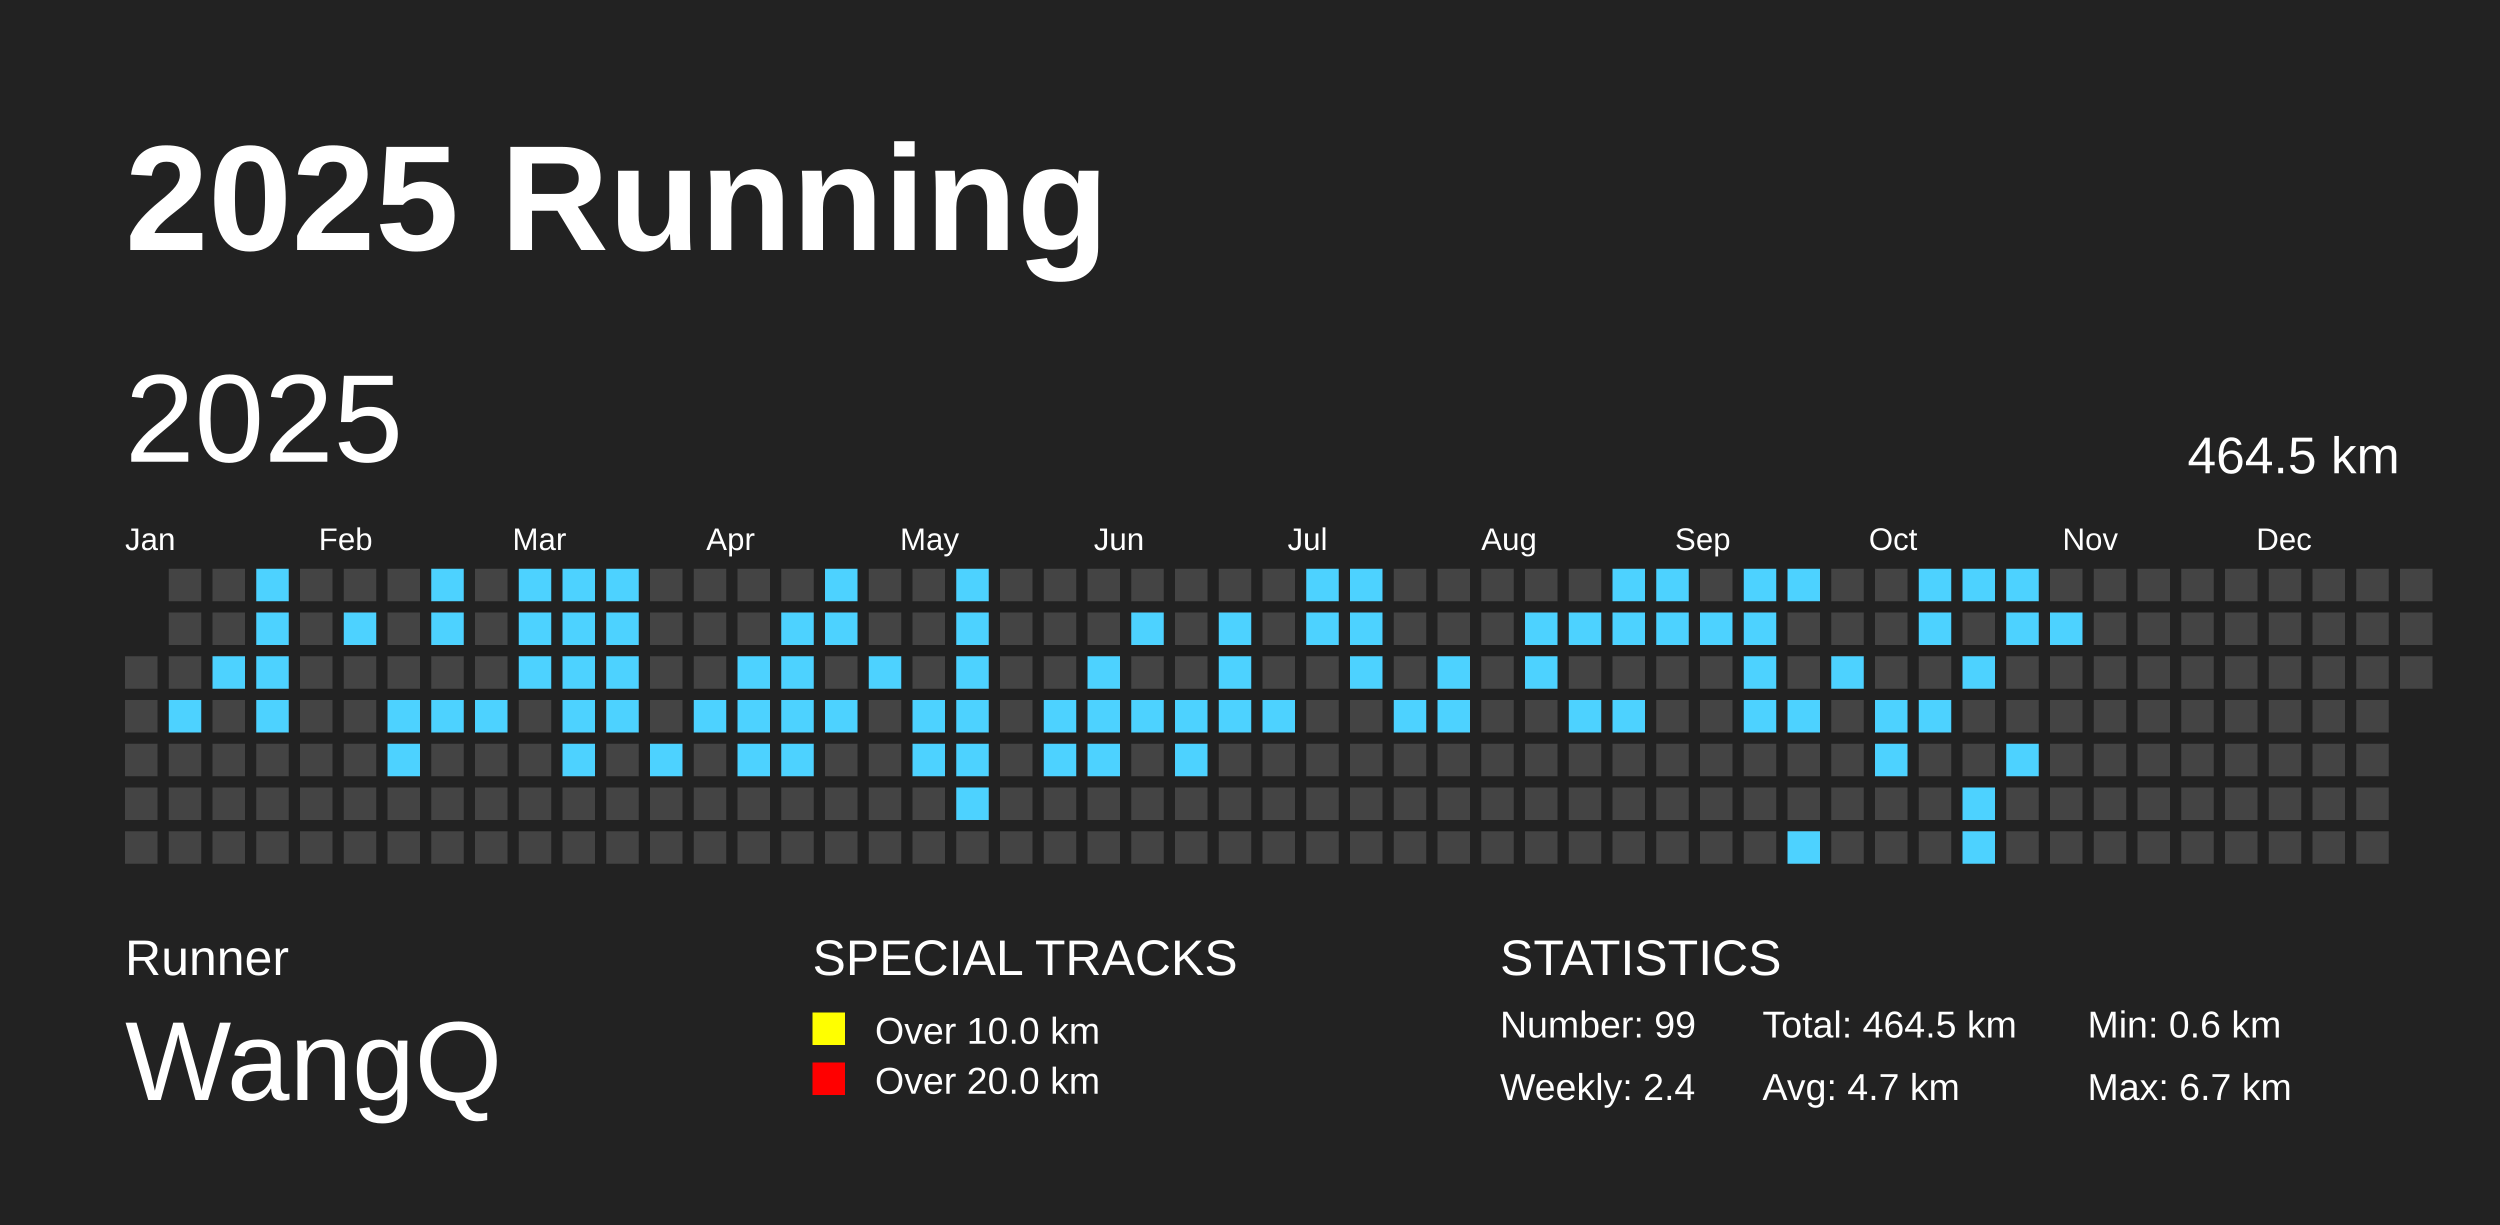
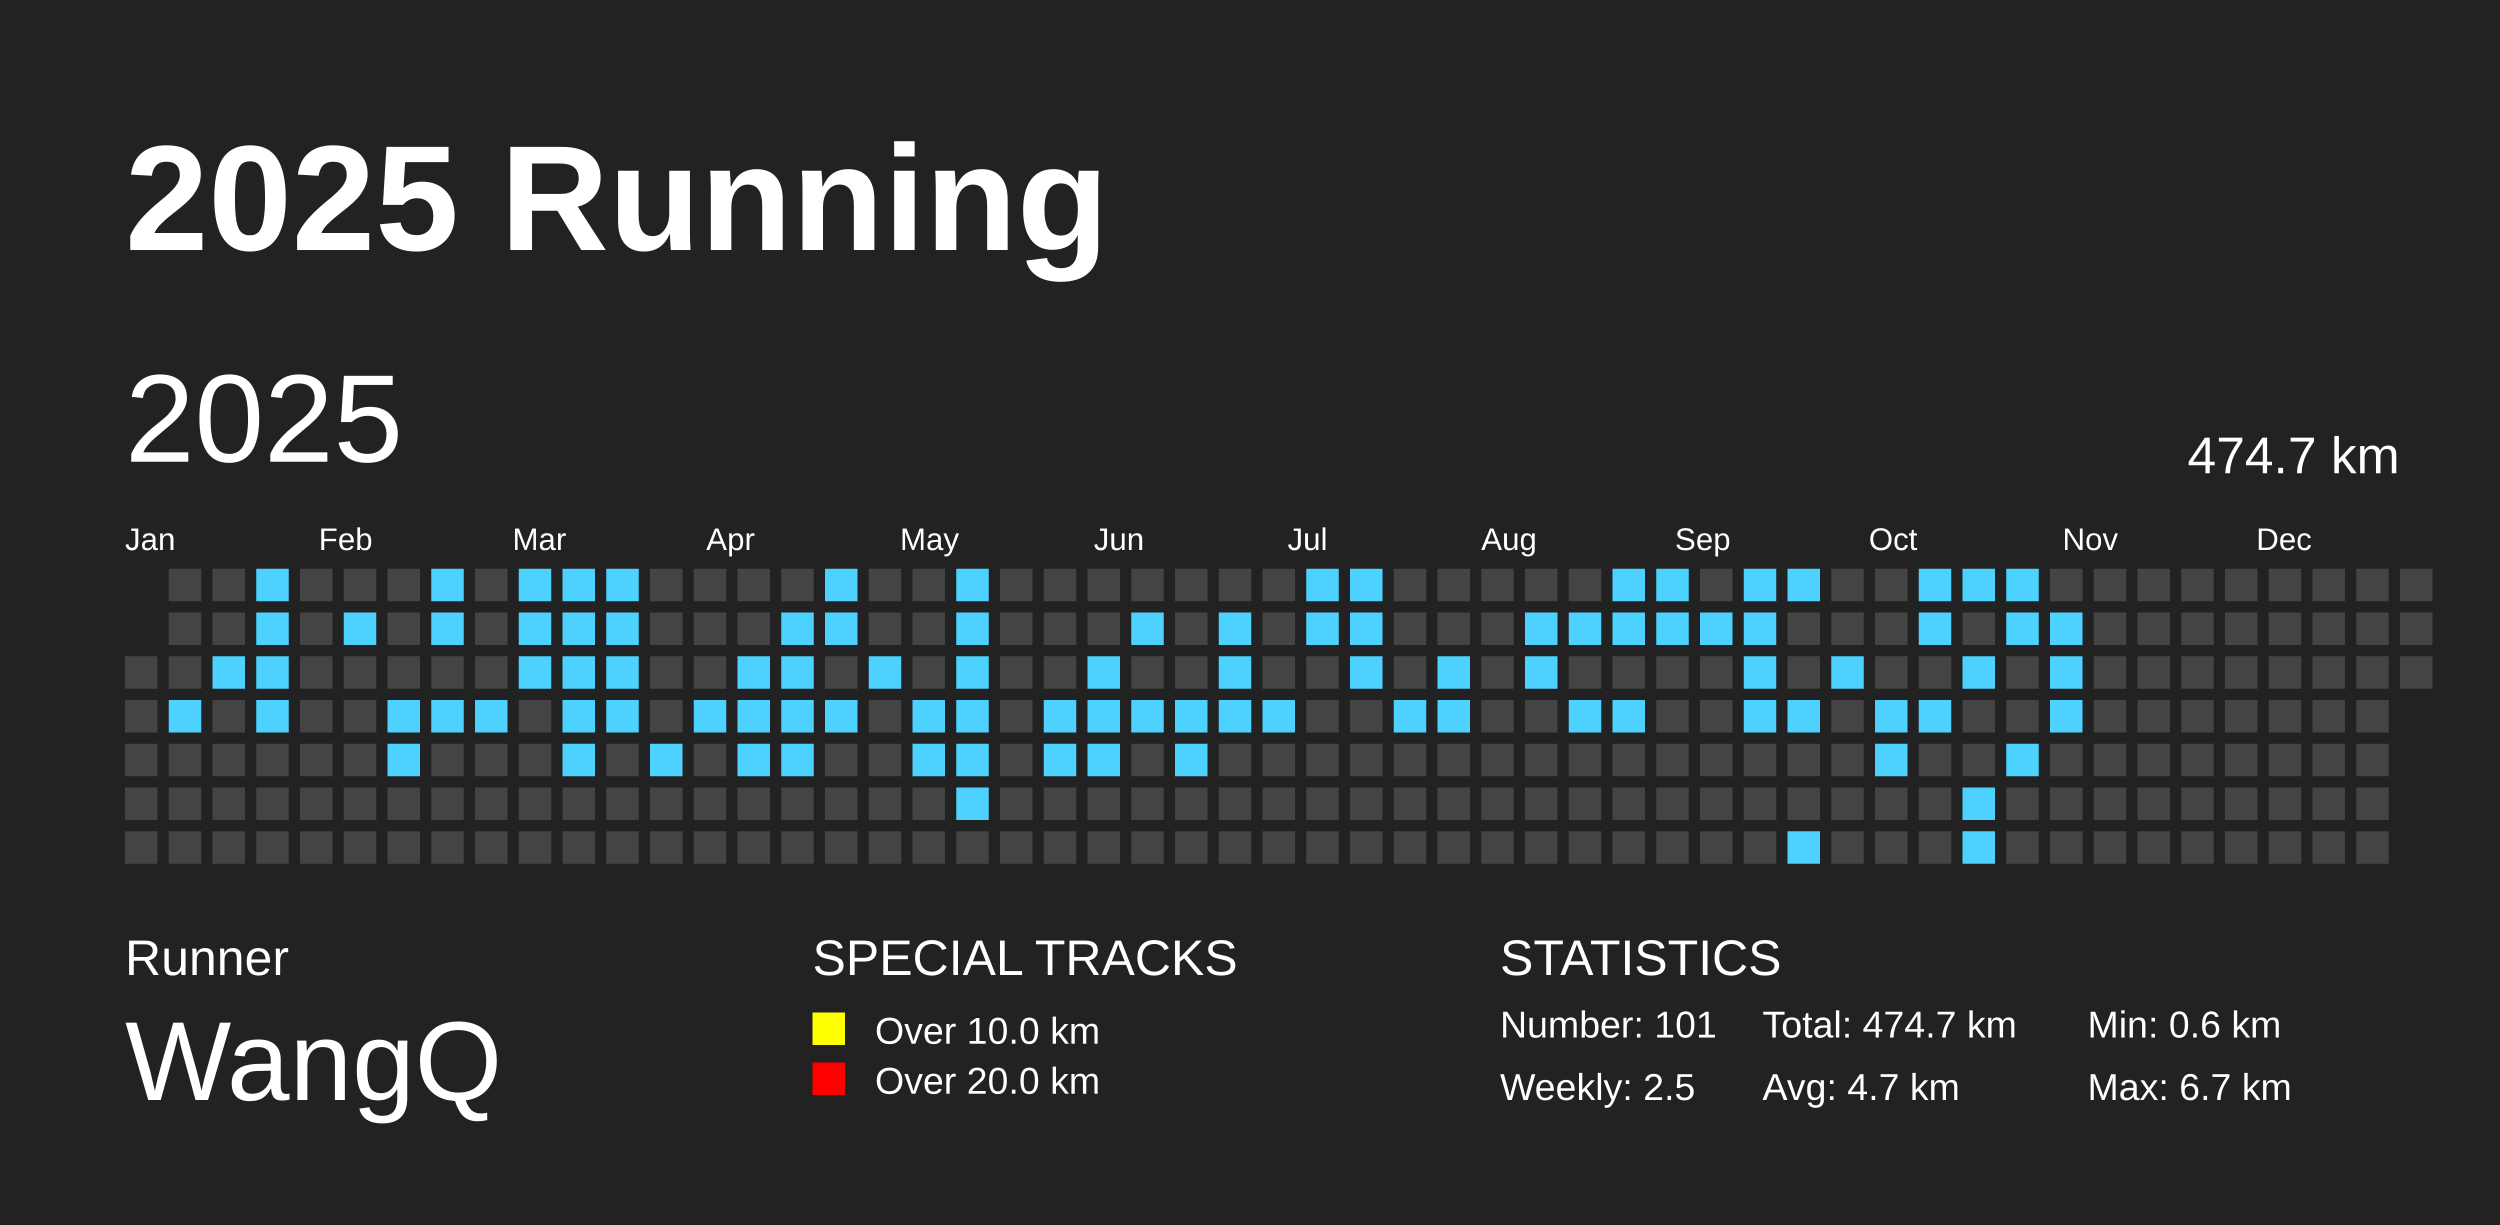
<svg xmlns="http://www.w3.org/2000/svg" baseProfile="full" height="98mm" version="1.1" viewBox="0,0,200,98" width="200mm">
  <defs />
  <rect fill="#222222" height="98" width="200" x="0" y="0" />
  <text fill="#FFFFFF" style="font-size:12px; font-family:Arial; font-weight:bold;" x="10" y="20">2025 Running</text>
  <text fill="#FFFFFF" style="font-size:4px; font-family:Arial" x="10" y="78">Runner</text>
  <text fill="#FFFFFF" style="font-size:9px; font-family:Arial" x="10" y="88">WangQ</text>
  <text fill="#FFFFFF" style="font-size:4px; font-family:Arial" x="65" y="78">SPECIAL TRACKS</text>
  <rect fill="yellow" height="2.6" width="2.6" x="65" y="81" />
  <text fill="#FFFFFF" style="font-size:3px; font-family:Arial" x="70" y="83.5">Over 10.0 km</text>
  <rect fill="red" height="2.6" width="2.6" x="65" y="85" />
  <text fill="#FFFFFF" style="font-size:3px; font-family:Arial" x="70" y="87.5">Over 20.0 km</text>
  <text fill="#FFFFFF" style="font-size:4px; font-family:Arial" x="120" y="78">STATISTICS</text>
-   <text fill="#FFFFFF" style="font-size:3px; font-family:Arial" x="120" y="83">Number: 99</text>
-   <text fill="#FFFFFF" style="font-size:3px; font-family:Arial" x="120" y="88">Weekly: 2.4</text>
-   <text fill="#FFFFFF" style="font-size:3px; font-family:Arial" x="141" y="83">Total: 464.5 km</text>
+   <text fill="#FFFFFF" style="font-size:3px; font-family:Arial" x="120" y="83">Number: 101</text>
+   <text fill="#FFFFFF" style="font-size:3px; font-family:Arial" x="120" y="88">Weekly: 2.5</text>
+   <text fill="#FFFFFF" style="font-size:3px; font-family:Arial" x="141" y="83">Total: 474.7 km</text>
  <text fill="#FFFFFF" style="font-size:3px; font-family:Arial" x="141" y="88">Avg: 4.7 km</text>
  <text fill="#FFFFFF" style="font-size:3px; font-family:Arial" x="167" y="83">Min: 0.6 km</text>
  <text fill="#FFFFFF" style="font-size:3px; font-family:Arial" x="167" y="88">Max: 6.7 km</text>
  <text dominant-baseline="hanging" fill="#FFFFFF" style="font-size:10.0px; font-family:Arial;" x="10" y="30">2025</text>
-   <text dominant-baseline="hanging" fill="#FFFFFF" style="font-size:4.125px; font-family:Arial;" x="175" y="35">464.5 km</text>
+   <text dominant-baseline="hanging" fill="#FFFFFF" style="font-size:4.125px; font-family:Arial;" x="175" y="35">474.7 km</text>
  <text fill="#FFFFFF" style="font-size:2.5px; font-family:Arial" x="10.0" y="44">Jan</text>
  <text fill="#FFFFFF" style="font-size:2.5px; font-family:Arial" x="25.5" y="44">Feb</text>
  <text fill="#FFFFFF" style="font-size:2.5px; font-family:Arial" x="41.0" y="44">Mar</text>
  <text fill="#FFFFFF" style="font-size:2.5px; font-family:Arial" x="56.5" y="44">Apr</text>
  <text fill="#FFFFFF" style="font-size:2.5px; font-family:Arial" x="72.0" y="44">May</text>
  <text fill="#FFFFFF" style="font-size:2.5px; font-family:Arial" x="87.5" y="44">Jun</text>
  <text fill="#FFFFFF" style="font-size:2.5px; font-family:Arial" x="103.0" y="44">Jul</text>
  <text fill="#FFFFFF" style="font-size:2.5px; font-family:Arial" x="118.5" y="44">Aug</text>
  <text fill="#FFFFFF" style="font-size:2.5px; font-family:Arial" x="134.0" y="44">Sep</text>
  <text fill="#FFFFFF" style="font-size:2.5px; font-family:Arial" x="149.5" y="44">Oct</text>
  <text fill="#FFFFFF" style="font-size:2.5px; font-family:Arial" x="165.0" y="44">Nov</text>
  <text fill="#FFFFFF" style="font-size:2.5px; font-family:Arial" x="180.5" y="44">Dec</text>
  <rect fill="#444444" height="2.6" width="2.6" x="10.0" y="52.5" />
  <rect fill="#444444" height="2.6" width="2.6" x="10.0" y="56.0" />
  <rect fill="#444444" height="2.6" width="2.6" x="10.0" y="59.5" />
  <rect fill="#444444" height="2.6" width="2.6" x="10.0" y="63.0" />
  <rect fill="#444444" height="2.6" width="2.6" x="10.0" y="66.5" />
  <rect fill="#444444" height="2.6" width="2.6" x="13.5" y="45.5" />
  <rect fill="#444444" height="2.6" width="2.6" x="13.5" y="49.0" />
  <rect fill="#444444" height="2.6" width="2.6" x="13.5" y="52.5" />
  <rect fill="#4DD2FF" height="2.6" width="2.6" x="13.5" y="56.0" />
  <rect fill="#444444" height="2.6" width="2.6" x="13.5" y="59.5" />
  <rect fill="#444444" height="2.6" width="2.6" x="13.5" y="63.0" />
  <rect fill="#444444" height="2.6" width="2.6" x="13.5" y="66.5" />
  <rect fill="#444444" height="2.6" width="2.6" x="17.0" y="45.5" />
  <rect fill="#444444" height="2.6" width="2.6" x="17.0" y="49.0" />
  <rect fill="#4DD2FF" height="2.6" width="2.6" x="17.0" y="52.5" />
  <rect fill="#444444" height="2.6" width="2.6" x="17.0" y="56.0" />
  <rect fill="#444444" height="2.6" width="2.6" x="17.0" y="59.5" />
  <rect fill="#444444" height="2.6" width="2.6" x="17.0" y="63.0" />
  <rect fill="#444444" height="2.6" width="2.6" x="17.0" y="66.5" />
  <rect fill="#4DD2FF" height="2.6" width="2.6" x="20.5" y="45.5" />
  <rect fill="#4DD2FF" height="2.6" width="2.6" x="20.5" y="49.0" />
  <rect fill="#4DD2FF" height="2.6" width="2.6" x="20.5" y="52.5" />
  <rect fill="#4DD2FF" height="2.6" width="2.6" x="20.5" y="56.0" />
  <rect fill="#444444" height="2.6" width="2.6" x="20.5" y="59.5" />
  <rect fill="#444444" height="2.6" width="2.6" x="20.5" y="63.0" />
  <rect fill="#444444" height="2.6" width="2.6" x="20.5" y="66.5" />
  <rect fill="#444444" height="2.6" width="2.6" x="24.0" y="45.5" />
  <rect fill="#444444" height="2.6" width="2.6" x="24.0" y="49.0" />
  <rect fill="#444444" height="2.6" width="2.6" x="24.0" y="52.5" />
  <rect fill="#444444" height="2.6" width="2.6" x="24.0" y="56.0" />
  <rect fill="#444444" height="2.6" width="2.6" x="24.0" y="59.5" />
  <rect fill="#444444" height="2.6" width="2.6" x="24.0" y="63.0" />
  <rect fill="#444444" height="2.6" width="2.6" x="24.0" y="66.5" />
  <rect fill="#444444" height="2.6" width="2.6" x="27.5" y="45.5" />
  <rect fill="#4DD2FF" height="2.6" width="2.6" x="27.5" y="49.0" />
  <rect fill="#444444" height="2.6" width="2.6" x="27.5" y="52.5" />
  <rect fill="#444444" height="2.6" width="2.6" x="27.5" y="56.0" />
  <rect fill="#444444" height="2.6" width="2.6" x="27.5" y="59.5" />
  <rect fill="#444444" height="2.6" width="2.6" x="27.5" y="63.0" />
  <rect fill="#444444" height="2.6" width="2.6" x="27.5" y="66.5" />
  <rect fill="#444444" height="2.6" width="2.6" x="31.0" y="45.5" />
  <rect fill="#444444" height="2.6" width="2.6" x="31.0" y="49.0" />
  <rect fill="#444444" height="2.6" width="2.6" x="31.0" y="52.5" />
  <rect fill="#4DD2FF" height="2.6" width="2.6" x="31.0" y="56.0" />
  <rect fill="#4DD2FF" height="2.6" width="2.6" x="31.0" y="59.5" />
  <rect fill="#444444" height="2.6" width="2.6" x="31.0" y="63.0" />
  <rect fill="#444444" height="2.6" width="2.6" x="31.0" y="66.5" />
  <rect fill="#4DD2FF" height="2.6" width="2.6" x="34.5" y="45.5" />
  <rect fill="#4DD2FF" height="2.6" width="2.6" x="34.5" y="49.0" />
  <rect fill="#444444" height="2.6" width="2.6" x="34.5" y="52.5" />
  <rect fill="#4DD2FF" height="2.6" width="2.6" x="34.5" y="56.0" />
  <rect fill="#444444" height="2.6" width="2.6" x="34.5" y="59.5" />
  <rect fill="#444444" height="2.6" width="2.6" x="34.5" y="63.0" />
  <rect fill="#444444" height="2.6" width="2.6" x="34.5" y="66.5" />
  <rect fill="#444444" height="2.6" width="2.6" x="38.0" y="45.5" />
  <rect fill="#444444" height="2.6" width="2.6" x="38.0" y="49.0" />
  <rect fill="#444444" height="2.6" width="2.6" x="38.0" y="52.5" />
  <rect fill="#4DD2FF" height="2.6" width="2.6" x="38.0" y="56.0" />
  <rect fill="#444444" height="2.6" width="2.6" x="38.0" y="59.5" />
  <rect fill="#444444" height="2.6" width="2.6" x="38.0" y="63.0" />
  <rect fill="#444444" height="2.6" width="2.6" x="38.0" y="66.5" />
  <rect fill="#4DD2FF" height="2.6" width="2.6" x="41.5" y="45.5" />
  <rect fill="#4DD2FF" height="2.6" width="2.6" x="41.5" y="49.0" />
  <rect fill="#4DD2FF" height="2.6" width="2.6" x="41.5" y="52.5" />
  <rect fill="#444444" height="2.6" width="2.6" x="41.5" y="56.0" />
  <rect fill="#444444" height="2.6" width="2.6" x="41.5" y="59.5" />
  <rect fill="#444444" height="2.6" width="2.6" x="41.5" y="63.0" />
  <rect fill="#444444" height="2.6" width="2.6" x="41.5" y="66.5" />
  <rect fill="#4DD2FF" height="2.6" width="2.6" x="45.0" y="45.5" />
  <rect fill="#4DD2FF" height="2.6" width="2.6" x="45.0" y="49.0" />
  <rect fill="#4DD2FF" height="2.6" width="2.6" x="45.0" y="52.5" />
  <rect fill="#4DD2FF" height="2.6" width="2.6" x="45.0" y="56.0" />
  <rect fill="#4DD2FF" height="2.6" width="2.6" x="45.0" y="59.5" />
  <rect fill="#444444" height="2.6" width="2.6" x="45.0" y="63.0" />
  <rect fill="#444444" height="2.6" width="2.6" x="45.0" y="66.5" />
  <rect fill="#4DD2FF" height="2.6" width="2.6" x="48.5" y="45.5" />
  <rect fill="#4DD2FF" height="2.6" width="2.6" x="48.5" y="49.0" />
  <rect fill="#4DD2FF" height="2.6" width="2.6" x="48.5" y="52.5" />
  <rect fill="#4DD2FF" height="2.6" width="2.6" x="48.5" y="56.0" />
  <rect fill="#444444" height="2.6" width="2.6" x="48.5" y="59.5" />
  <rect fill="#444444" height="2.6" width="2.6" x="48.5" y="63.0" />
  <rect fill="#444444" height="2.6" width="2.6" x="48.5" y="66.5" />
  <rect fill="#444444" height="2.6" width="2.6" x="52.0" y="45.5" />
  <rect fill="#444444" height="2.6" width="2.6" x="52.0" y="49.0" />
  <rect fill="#444444" height="2.6" width="2.6" x="52.0" y="52.5" />
  <rect fill="#444444" height="2.6" width="2.6" x="52.0" y="56.0" />
  <rect fill="#4DD2FF" height="2.6" width="2.6" x="52.0" y="59.5" />
  <rect fill="#444444" height="2.6" width="2.6" x="52.0" y="63.0" />
  <rect fill="#444444" height="2.6" width="2.6" x="52.0" y="66.5" />
  <rect fill="#444444" height="2.6" width="2.6" x="55.5" y="45.5" />
  <rect fill="#444444" height="2.6" width="2.6" x="55.5" y="49.0" />
  <rect fill="#444444" height="2.6" width="2.6" x="55.5" y="52.5" />
  <rect fill="#4DD2FF" height="2.6" width="2.6" x="55.5" y="56.0" />
  <rect fill="#444444" height="2.6" width="2.6" x="55.5" y="59.5" />
  <rect fill="#444444" height="2.6" width="2.6" x="55.5" y="63.0" />
  <rect fill="#444444" height="2.6" width="2.6" x="55.5" y="66.5" />
  <rect fill="#444444" height="2.6" width="2.6" x="59.0" y="45.5" />
  <rect fill="#444444" height="2.6" width="2.6" x="59.0" y="49.0" />
  <rect fill="#4DD2FF" height="2.6" width="2.6" x="59.0" y="52.5" />
  <rect fill="#4DD2FF" height="2.6" width="2.6" x="59.0" y="56.0" />
  <rect fill="#4DD2FF" height="2.6" width="2.6" x="59.0" y="59.5" />
  <rect fill="#444444" height="2.6" width="2.6" x="59.0" y="63.0" />
  <rect fill="#444444" height="2.6" width="2.6" x="59.0" y="66.5" />
  <rect fill="#444444" height="2.6" width="2.6" x="62.5" y="45.5" />
  <rect fill="#4DD2FF" height="2.6" width="2.6" x="62.5" y="49.0" />
  <rect fill="#4DD2FF" height="2.6" width="2.6" x="62.5" y="52.5" />
  <rect fill="#4DD2FF" height="2.6" width="2.6" x="62.5" y="56.0" />
  <rect fill="#4DD2FF" height="2.6" width="2.6" x="62.5" y="59.5" />
  <rect fill="#444444" height="2.6" width="2.6" x="62.5" y="63.0" />
  <rect fill="#444444" height="2.6" width="2.6" x="62.5" y="66.5" />
  <rect fill="#4DD2FF" height="2.6" width="2.6" x="66.0" y="45.5" />
  <rect fill="#4DD2FF" height="2.6" width="2.6" x="66.0" y="49.0" />
  <rect fill="#444444" height="2.6" width="2.6" x="66.0" y="52.5" />
  <rect fill="#4DD2FF" height="2.6" width="2.6" x="66.0" y="56.0" />
  <rect fill="#444444" height="2.6" width="2.6" x="66.0" y="59.5" />
  <rect fill="#444444" height="2.6" width="2.6" x="66.0" y="63.0" />
  <rect fill="#444444" height="2.6" width="2.6" x="66.0" y="66.5" />
  <rect fill="#444444" height="2.6" width="2.6" x="69.5" y="45.5" />
  <rect fill="#444444" height="2.6" width="2.6" x="69.5" y="49.0" />
  <rect fill="#4DD2FF" height="2.6" width="2.6" x="69.5" y="52.5" />
  <rect fill="#444444" height="2.6" width="2.6" x="69.5" y="56.0" />
  <rect fill="#444444" height="2.6" width="2.6" x="69.5" y="59.5" />
  <rect fill="#444444" height="2.6" width="2.6" x="69.5" y="63.0" />
  <rect fill="#444444" height="2.6" width="2.6" x="69.5" y="66.5" />
  <rect fill="#444444" height="2.6" width="2.6" x="73.0" y="45.5" />
  <rect fill="#444444" height="2.6" width="2.6" x="73.0" y="49.0" />
  <rect fill="#444444" height="2.6" width="2.6" x="73.0" y="52.5" />
  <rect fill="#4DD2FF" height="2.6" width="2.6" x="73.0" y="56.0" />
  <rect fill="#4DD2FF" height="2.6" width="2.6" x="73.0" y="59.5" />
  <rect fill="#444444" height="2.6" width="2.6" x="73.0" y="63.0" />
  <rect fill="#444444" height="2.6" width="2.6" x="73.0" y="66.5" />
  <rect fill="#4DD2FF" height="2.6" width="2.6" x="76.5" y="45.5" />
  <rect fill="#4DD2FF" height="2.6" width="2.6" x="76.5" y="49.0" />
  <rect fill="#4DD2FF" height="2.6" width="2.6" x="76.5" y="52.5" />
  <rect fill="#4DD2FF" height="2.6" width="2.6" x="76.5" y="56.0" />
  <rect fill="#4DD2FF" height="2.6" width="2.6" x="76.5" y="59.5" />
  <rect fill="#4DD2FF" height="2.6" width="2.6" x="76.5" y="63.0" />
  <rect fill="#444444" height="2.6" width="2.6" x="76.5" y="66.5" />
  <rect fill="#444444" height="2.6" width="2.6" x="80.0" y="45.5" />
  <rect fill="#444444" height="2.6" width="2.6" x="80.0" y="49.0" />
  <rect fill="#444444" height="2.6" width="2.6" x="80.0" y="52.5" />
  <rect fill="#444444" height="2.6" width="2.6" x="80.0" y="56.0" />
  <rect fill="#444444" height="2.6" width="2.6" x="80.0" y="59.5" />
  <rect fill="#444444" height="2.6" width="2.6" x="80.0" y="63.0" />
  <rect fill="#444444" height="2.6" width="2.6" x="80.0" y="66.5" />
  <rect fill="#444444" height="2.6" width="2.6" x="83.5" y="45.5" />
  <rect fill="#444444" height="2.6" width="2.6" x="83.5" y="49.0" />
  <rect fill="#444444" height="2.6" width="2.6" x="83.5" y="52.5" />
  <rect fill="#4DD2FF" height="2.6" width="2.6" x="83.5" y="56.0" />
  <rect fill="#4DD2FF" height="2.6" width="2.6" x="83.5" y="59.5" />
  <rect fill="#444444" height="2.6" width="2.6" x="83.5" y="63.0" />
  <rect fill="#444444" height="2.6" width="2.6" x="83.5" y="66.5" />
  <rect fill="#444444" height="2.6" width="2.6" x="87.0" y="45.5" />
  <rect fill="#444444" height="2.6" width="2.6" x="87.0" y="49.0" />
  <rect fill="#4DD2FF" height="2.6" width="2.6" x="87.0" y="52.5" />
  <rect fill="#4DD2FF" height="2.6" width="2.6" x="87.0" y="56.0" />
  <rect fill="#4DD2FF" height="2.6" width="2.6" x="87.0" y="59.5" />
  <rect fill="#444444" height="2.6" width="2.6" x="87.0" y="63.0" />
  <rect fill="#444444" height="2.6" width="2.6" x="87.0" y="66.5" />
  <rect fill="#444444" height="2.6" width="2.6" x="90.5" y="45.5" />
  <rect fill="#4DD2FF" height="2.6" width="2.6" x="90.5" y="49.0" />
  <rect fill="#444444" height="2.6" width="2.6" x="90.5" y="52.5" />
  <rect fill="#4DD2FF" height="2.6" width="2.6" x="90.5" y="56.0" />
  <rect fill="#444444" height="2.6" width="2.6" x="90.5" y="59.5" />
  <rect fill="#444444" height="2.6" width="2.6" x="90.5" y="63.0" />
  <rect fill="#444444" height="2.6" width="2.6" x="90.5" y="66.5" />
  <rect fill="#444444" height="2.6" width="2.6" x="94.0" y="45.5" />
  <rect fill="#444444" height="2.6" width="2.6" x="94.0" y="49.0" />
  <rect fill="#444444" height="2.6" width="2.6" x="94.0" y="52.5" />
  <rect fill="#4DD2FF" height="2.6" width="2.6" x="94.0" y="56.0" />
  <rect fill="#4DD2FF" height="2.6" width="2.6" x="94.0" y="59.5" />
  <rect fill="#444444" height="2.6" width="2.6" x="94.0" y="63.0" />
  <rect fill="#444444" height="2.6" width="2.6" x="94.0" y="66.5" />
  <rect fill="#444444" height="2.6" width="2.6" x="97.5" y="45.5" />
  <rect fill="#4DD2FF" height="2.6" width="2.6" x="97.5" y="49.0" />
  <rect fill="#4DD2FF" height="2.6" width="2.6" x="97.5" y="52.5" />
  <rect fill="#4DD2FF" height="2.6" width="2.6" x="97.5" y="56.0" />
  <rect fill="#444444" height="2.6" width="2.6" x="97.5" y="59.5" />
  <rect fill="#444444" height="2.6" width="2.6" x="97.5" y="63.0" />
  <rect fill="#444444" height="2.6" width="2.6" x="97.5" y="66.5" />
  <rect fill="#444444" height="2.6" width="2.6" x="101.0" y="45.5" />
  <rect fill="#444444" height="2.6" width="2.6" x="101.0" y="49.0" />
  <rect fill="#444444" height="2.6" width="2.6" x="101.0" y="52.5" />
  <rect fill="#4DD2FF" height="2.6" width="2.6" x="101.0" y="56.0" />
  <rect fill="#444444" height="2.6" width="2.6" x="101.0" y="59.5" />
  <rect fill="#444444" height="2.6" width="2.6" x="101.0" y="63.0" />
  <rect fill="#444444" height="2.6" width="2.6" x="101.0" y="66.5" />
  <rect fill="#4DD2FF" height="2.6" width="2.6" x="104.5" y="45.5" />
  <rect fill="#4DD2FF" height="2.6" width="2.6" x="104.5" y="49.0" />
  <rect fill="#444444" height="2.6" width="2.6" x="104.5" y="52.5" />
  <rect fill="#444444" height="2.6" width="2.6" x="104.5" y="56.0" />
  <rect fill="#444444" height="2.6" width="2.6" x="104.5" y="59.5" />
  <rect fill="#444444" height="2.6" width="2.6" x="104.5" y="63.0" />
  <rect fill="#444444" height="2.6" width="2.6" x="104.5" y="66.5" />
  <rect fill="#4DD2FF" height="2.6" width="2.6" x="108.0" y="45.5" />
  <rect fill="#4DD2FF" height="2.6" width="2.6" x="108.0" y="49.0" />
  <rect fill="#4DD2FF" height="2.6" width="2.6" x="108.0" y="52.5" />
  <rect fill="#444444" height="2.6" width="2.6" x="108.0" y="56.0" />
  <rect fill="#444444" height="2.6" width="2.6" x="108.0" y="59.5" />
  <rect fill="#444444" height="2.6" width="2.6" x="108.0" y="63.0" />
  <rect fill="#444444" height="2.6" width="2.6" x="108.0" y="66.5" />
  <rect fill="#444444" height="2.6" width="2.6" x="111.5" y="45.5" />
  <rect fill="#444444" height="2.6" width="2.6" x="111.5" y="49.0" />
  <rect fill="#444444" height="2.6" width="2.6" x="111.5" y="52.5" />
  <rect fill="#4DD2FF" height="2.6" width="2.6" x="111.5" y="56.0" />
  <rect fill="#444444" height="2.6" width="2.6" x="111.5" y="59.5" />
  <rect fill="#444444" height="2.6" width="2.6" x="111.5" y="63.0" />
  <rect fill="#444444" height="2.6" width="2.6" x="111.5" y="66.5" />
  <rect fill="#444444" height="2.6" width="2.6" x="115.0" y="45.5" />
  <rect fill="#444444" height="2.6" width="2.6" x="115.0" y="49.0" />
  <rect fill="#4DD2FF" height="2.6" width="2.6" x="115.0" y="52.5" />
  <rect fill="#4DD2FF" height="2.6" width="2.6" x="115.0" y="56.0" />
  <rect fill="#444444" height="2.6" width="2.6" x="115.0" y="59.5" />
  <rect fill="#444444" height="2.6" width="2.6" x="115.0" y="63.0" />
  <rect fill="#444444" height="2.6" width="2.6" x="115.0" y="66.5" />
  <rect fill="#444444" height="2.6" width="2.6" x="118.5" y="45.5" />
  <rect fill="#444444" height="2.6" width="2.6" x="118.5" y="49.0" />
  <rect fill="#444444" height="2.6" width="2.6" x="118.5" y="52.5" />
  <rect fill="#444444" height="2.6" width="2.6" x="118.5" y="56.0" />
  <rect fill="#444444" height="2.6" width="2.6" x="118.5" y="59.5" />
  <rect fill="#444444" height="2.6" width="2.6" x="118.5" y="63.0" />
  <rect fill="#444444" height="2.6" width="2.6" x="118.5" y="66.5" />
  <rect fill="#444444" height="2.6" width="2.6" x="122.0" y="45.5" />
  <rect fill="#4DD2FF" height="2.6" width="2.6" x="122.0" y="49.0" />
  <rect fill="#4DD2FF" height="2.6" width="2.6" x="122.0" y="52.5" />
  <rect fill="#444444" height="2.6" width="2.6" x="122.0" y="56.0" />
  <rect fill="#444444" height="2.6" width="2.6" x="122.0" y="59.5" />
  <rect fill="#444444" height="2.6" width="2.6" x="122.0" y="63.0" />
  <rect fill="#444444" height="2.6" width="2.6" x="122.0" y="66.5" />
  <rect fill="#444444" height="2.6" width="2.6" x="125.5" y="45.5" />
  <rect fill="#4DD2FF" height="2.6" width="2.6" x="125.5" y="49.0" />
  <rect fill="#444444" height="2.6" width="2.6" x="125.5" y="52.5" />
  <rect fill="#4DD2FF" height="2.6" width="2.6" x="125.5" y="56.0" />
  <rect fill="#444444" height="2.6" width="2.6" x="125.5" y="59.5" />
  <rect fill="#444444" height="2.6" width="2.6" x="125.5" y="63.0" />
  <rect fill="#444444" height="2.6" width="2.6" x="125.5" y="66.5" />
  <rect fill="#4DD2FF" height="2.6" width="2.6" x="129.0" y="45.5" />
  <rect fill="#4DD2FF" height="2.6" width="2.6" x="129.0" y="49.0" />
  <rect fill="#444444" height="2.6" width="2.6" x="129.0" y="52.5" />
  <rect fill="#4DD2FF" height="2.6" width="2.6" x="129.0" y="56.0" />
  <rect fill="#444444" height="2.6" width="2.6" x="129.0" y="59.5" />
  <rect fill="#444444" height="2.6" width="2.6" x="129.0" y="63.0" />
  <rect fill="#444444" height="2.6" width="2.6" x="129.0" y="66.5" />
  <rect fill="#4DD2FF" height="2.6" width="2.6" x="132.5" y="45.5" />
  <rect fill="#4DD2FF" height="2.6" width="2.6" x="132.5" y="49.0" />
  <rect fill="#444444" height="2.6" width="2.6" x="132.5" y="52.5" />
  <rect fill="#444444" height="2.6" width="2.6" x="132.5" y="56.0" />
  <rect fill="#444444" height="2.6" width="2.6" x="132.5" y="59.5" />
  <rect fill="#444444" height="2.6" width="2.6" x="132.5" y="63.0" />
  <rect fill="#444444" height="2.6" width="2.6" x="132.5" y="66.5" />
  <rect fill="#444444" height="2.6" width="2.6" x="136.0" y="45.5" />
  <rect fill="#4DD2FF" height="2.6" width="2.6" x="136.0" y="49.0" />
  <rect fill="#444444" height="2.6" width="2.6" x="136.0" y="52.5" />
  <rect fill="#444444" height="2.6" width="2.6" x="136.0" y="56.0" />
  <rect fill="#444444" height="2.6" width="2.6" x="136.0" y="59.5" />
  <rect fill="#444444" height="2.6" width="2.6" x="136.0" y="63.0" />
  <rect fill="#444444" height="2.6" width="2.6" x="136.0" y="66.5" />
  <rect fill="#4DD2FF" height="2.6" width="2.6" x="139.5" y="45.5" />
  <rect fill="#4DD2FF" height="2.6" width="2.6" x="139.5" y="49.0" />
  <rect fill="#4DD2FF" height="2.6" width="2.6" x="139.5" y="52.5" />
  <rect fill="#4DD2FF" height="2.6" width="2.6" x="139.5" y="56.0" />
  <rect fill="#444444" height="2.6" width="2.6" x="139.5" y="59.5" />
  <rect fill="#444444" height="2.6" width="2.6" x="139.5" y="63.0" />
  <rect fill="#444444" height="2.6" width="2.6" x="139.5" y="66.5" />
  <rect fill="#4DD2FF" height="2.6" width="2.6" x="143.0" y="45.5" />
  <rect fill="#444444" height="2.6" width="2.6" x="143.0" y="49.0" />
  <rect fill="#444444" height="2.6" width="2.6" x="143.0" y="52.5" />
  <rect fill="#4DD2FF" height="2.6" width="2.6" x="143.0" y="56.0" />
  <rect fill="#444444" height="2.6" width="2.6" x="143.0" y="59.5" />
  <rect fill="#444444" height="2.6" width="2.6" x="143.0" y="63.0" />
  <rect fill="#4DD2FF" height="2.6" width="2.6" x="143.0" y="66.5" />
  <rect fill="#444444" height="2.6" width="2.6" x="146.5" y="45.5" />
  <rect fill="#444444" height="2.6" width="2.6" x="146.5" y="49.0" />
  <rect fill="#4DD2FF" height="2.6" width="2.6" x="146.5" y="52.5" />
  <rect fill="#444444" height="2.6" width="2.6" x="146.5" y="56.0" />
  <rect fill="#444444" height="2.6" width="2.6" x="146.5" y="59.5" />
  <rect fill="#444444" height="2.6" width="2.6" x="146.5" y="63.0" />
  <rect fill="#444444" height="2.6" width="2.6" x="146.5" y="66.5" />
  <rect fill="#444444" height="2.6" width="2.6" x="150.0" y="45.5" />
  <rect fill="#444444" height="2.6" width="2.6" x="150.0" y="49.0" />
  <rect fill="#444444" height="2.6" width="2.6" x="150.0" y="52.5" />
  <rect fill="#4DD2FF" height="2.6" width="2.6" x="150.0" y="56.0" />
  <rect fill="#4DD2FF" height="2.6" width="2.6" x="150.0" y="59.5" />
  <rect fill="#444444" height="2.6" width="2.6" x="150.0" y="63.0" />
  <rect fill="#444444" height="2.6" width="2.6" x="150.0" y="66.5" />
  <rect fill="#4DD2FF" height="2.6" width="2.6" x="153.5" y="45.5" />
  <rect fill="#4DD2FF" height="2.6" width="2.6" x="153.5" y="49.0" />
  <rect fill="#444444" height="2.6" width="2.6" x="153.5" y="52.5" />
  <rect fill="#4DD2FF" height="2.6" width="2.6" x="153.5" y="56.0" />
  <rect fill="#444444" height="2.6" width="2.6" x="153.5" y="59.5" />
  <rect fill="#444444" height="2.6" width="2.6" x="153.5" y="63.0" />
  <rect fill="#444444" height="2.6" width="2.6" x="153.5" y="66.5" />
  <rect fill="#4DD2FF" height="2.6" width="2.6" x="157.0" y="45.5" />
  <rect fill="#444444" height="2.6" width="2.6" x="157.0" y="49.0" />
  <rect fill="#4DD2FF" height="2.6" width="2.6" x="157.0" y="52.5" />
  <rect fill="#444444" height="2.6" width="2.6" x="157.0" y="56.0" />
  <rect fill="#444444" height="2.6" width="2.6" x="157.0" y="59.5" />
  <rect fill="#4DD2FF" height="2.6" width="2.6" x="157.0" y="63.0" />
  <rect fill="#4DD2FF" height="2.6" width="2.6" x="157.0" y="66.5" />
  <rect fill="#4DD2FF" height="2.6" width="2.6" x="160.5" y="45.5" />
  <rect fill="#4DD2FF" height="2.6" width="2.6" x="160.5" y="49.0" />
  <rect fill="#444444" height="2.6" width="2.6" x="160.5" y="52.5" />
  <rect fill="#444444" height="2.6" width="2.6" x="160.5" y="56.0" />
  <rect fill="#4DD2FF" height="2.6" width="2.6" x="160.5" y="59.5" />
  <rect fill="#444444" height="2.6" width="2.6" x="160.5" y="63.0" />
  <rect fill="#444444" height="2.6" width="2.6" x="160.5" y="66.5" />
  <rect fill="#444444" height="2.6" width="2.6" x="164.0" y="45.5" />
  <rect fill="#4DD2FF" height="2.6" width="2.6" x="164.0" y="49.0" />
-   <rect fill="#444444" height="2.6" width="2.6" x="164.0" y="52.5" />
-   <rect fill="#444444" height="2.6" width="2.6" x="164.0" y="56.0" />
+   <rect fill="#4DD2FF" height="2.6" width="2.6" x="164.0" y="52.5" />
+   <rect fill="#4DD2FF" height="2.6" width="2.6" x="164.0" y="56.0" />
  <rect fill="#444444" height="2.6" width="2.6" x="164.0" y="59.5" />
  <rect fill="#444444" height="2.6" width="2.6" x="164.0" y="63.0" />
  <rect fill="#444444" height="2.6" width="2.6" x="164.0" y="66.5" />
  <rect fill="#444444" height="2.6" width="2.6" x="167.5" y="45.5" />
  <rect fill="#444444" height="2.6" width="2.6" x="167.5" y="49.0" />
  <rect fill="#444444" height="2.6" width="2.6" x="167.5" y="52.5" />
  <rect fill="#444444" height="2.6" width="2.6" x="167.5" y="56.0" />
  <rect fill="#444444" height="2.6" width="2.6" x="167.5" y="59.5" />
  <rect fill="#444444" height="2.6" width="2.6" x="167.5" y="63.0" />
  <rect fill="#444444" height="2.6" width="2.6" x="167.5" y="66.5" />
  <rect fill="#444444" height="2.6" width="2.6" x="171.0" y="45.5" />
  <rect fill="#444444" height="2.6" width="2.6" x="171.0" y="49.0" />
  <rect fill="#444444" height="2.6" width="2.6" x="171.0" y="52.5" />
  <rect fill="#444444" height="2.6" width="2.6" x="171.0" y="56.0" />
  <rect fill="#444444" height="2.6" width="2.6" x="171.0" y="59.5" />
  <rect fill="#444444" height="2.6" width="2.6" x="171.0" y="63.0" />
  <rect fill="#444444" height="2.6" width="2.6" x="171.0" y="66.5" />
  <rect fill="#444444" height="2.6" width="2.6" x="174.5" y="45.5" />
  <rect fill="#444444" height="2.6" width="2.6" x="174.5" y="49.0" />
  <rect fill="#444444" height="2.6" width="2.6" x="174.5" y="52.5" />
  <rect fill="#444444" height="2.6" width="2.6" x="174.5" y="56.0" />
  <rect fill="#444444" height="2.6" width="2.6" x="174.5" y="59.5" />
  <rect fill="#444444" height="2.6" width="2.6" x="174.5" y="63.0" />
  <rect fill="#444444" height="2.6" width="2.6" x="174.5" y="66.5" />
  <rect fill="#444444" height="2.6" width="2.6" x="178.0" y="45.5" />
  <rect fill="#444444" height="2.6" width="2.6" x="178.0" y="49.0" />
  <rect fill="#444444" height="2.6" width="2.6" x="178.0" y="52.5" />
  <rect fill="#444444" height="2.6" width="2.6" x="178.0" y="56.0" />
  <rect fill="#444444" height="2.6" width="2.6" x="178.0" y="59.5" />
  <rect fill="#444444" height="2.6" width="2.6" x="178.0" y="63.0" />
  <rect fill="#444444" height="2.6" width="2.6" x="178.0" y="66.5" />
  <rect fill="#444444" height="2.6" width="2.6" x="181.5" y="45.5" />
  <rect fill="#444444" height="2.6" width="2.6" x="181.5" y="49.0" />
  <rect fill="#444444" height="2.6" width="2.6" x="181.5" y="52.5" />
  <rect fill="#444444" height="2.6" width="2.6" x="181.5" y="56.0" />
  <rect fill="#444444" height="2.6" width="2.6" x="181.5" y="59.5" />
  <rect fill="#444444" height="2.6" width="2.6" x="181.5" y="63.0" />
  <rect fill="#444444" height="2.6" width="2.6" x="181.5" y="66.5" />
  <rect fill="#444444" height="2.6" width="2.6" x="185.0" y="45.5" />
  <rect fill="#444444" height="2.6" width="2.6" x="185.0" y="49.0" />
  <rect fill="#444444" height="2.6" width="2.6" x="185.0" y="52.5" />
  <rect fill="#444444" height="2.6" width="2.6" x="185.0" y="56.0" />
  <rect fill="#444444" height="2.6" width="2.6" x="185.0" y="59.5" />
  <rect fill="#444444" height="2.6" width="2.6" x="185.0" y="63.0" />
  <rect fill="#444444" height="2.6" width="2.6" x="185.0" y="66.5" />
  <rect fill="#444444" height="2.6" width="2.6" x="188.5" y="45.5" />
  <rect fill="#444444" height="2.6" width="2.6" x="188.5" y="49.0" />
  <rect fill="#444444" height="2.6" width="2.6" x="188.5" y="52.5" />
  <rect fill="#444444" height="2.6" width="2.6" x="188.5" y="56.0" />
  <rect fill="#444444" height="2.6" width="2.6" x="188.5" y="59.5" />
  <rect fill="#444444" height="2.6" width="2.6" x="188.5" y="63.0" />
  <rect fill="#444444" height="2.6" width="2.6" x="188.5" y="66.5" />
  <rect fill="#444444" height="2.6" width="2.6" x="192.0" y="45.5" />
  <rect fill="#444444" height="2.6" width="2.6" x="192.0" y="49.0" />
  <rect fill="#444444" height="2.6" width="2.6" x="192.0" y="52.5" />
</svg>
